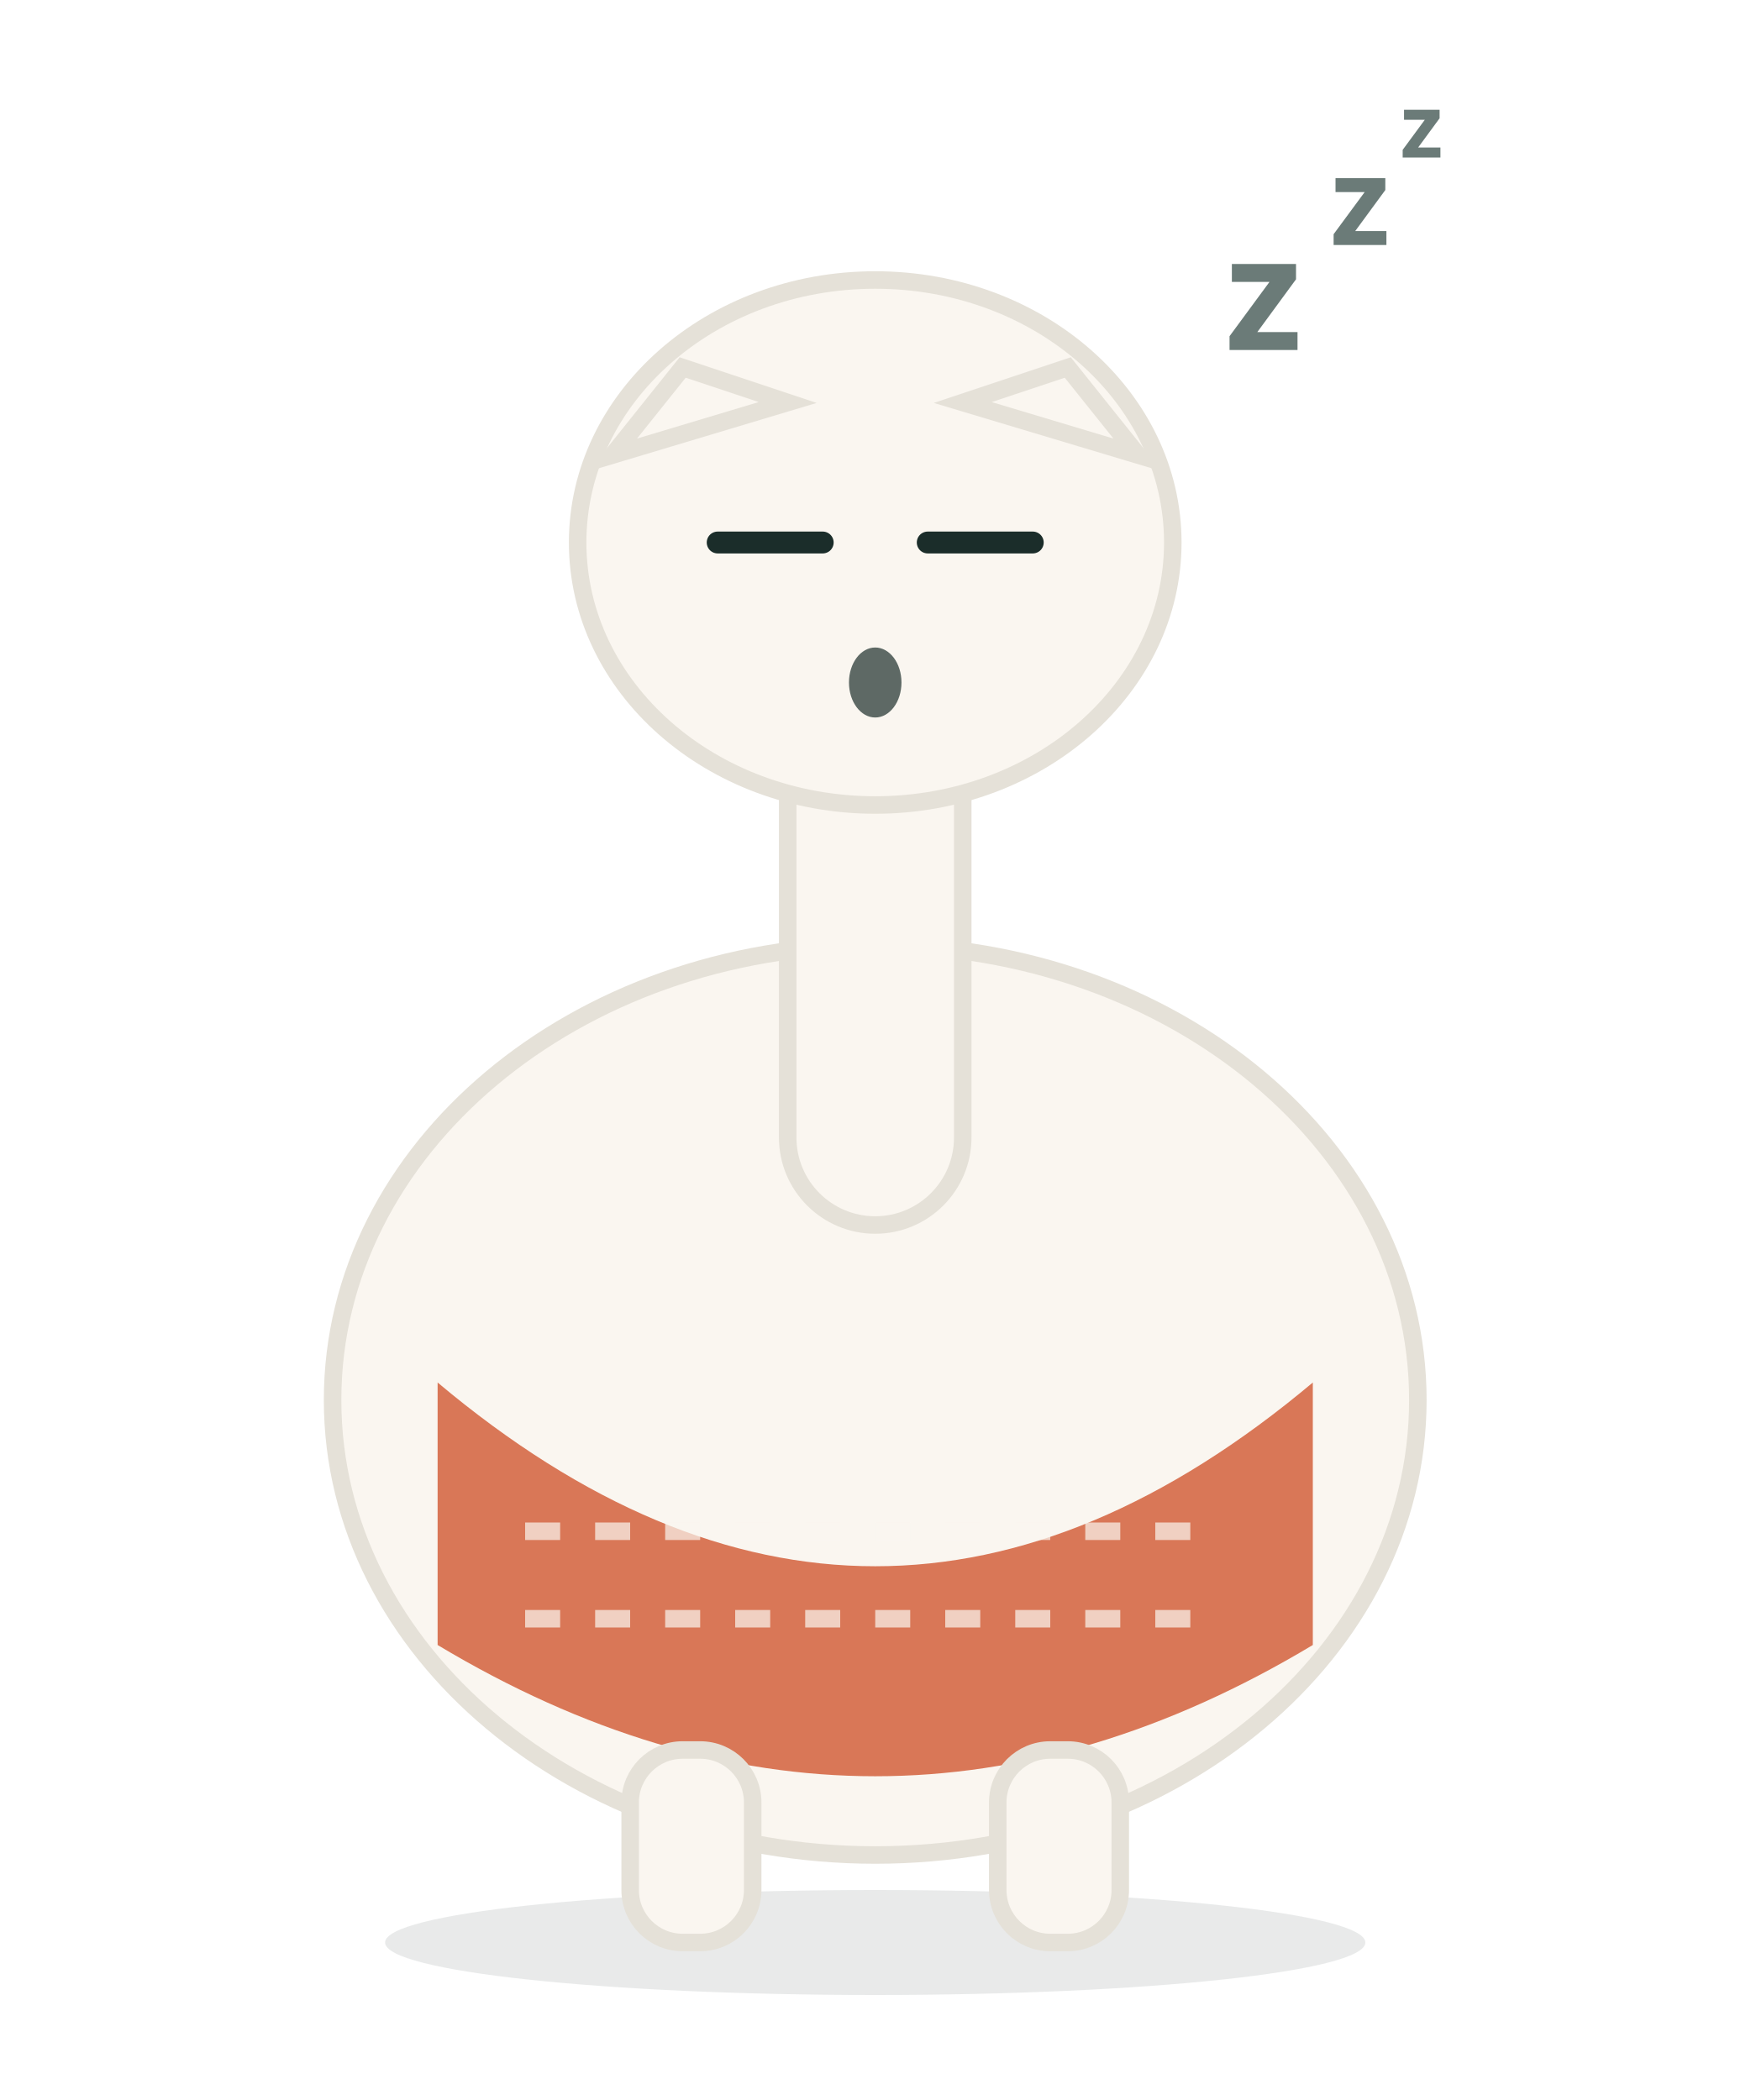
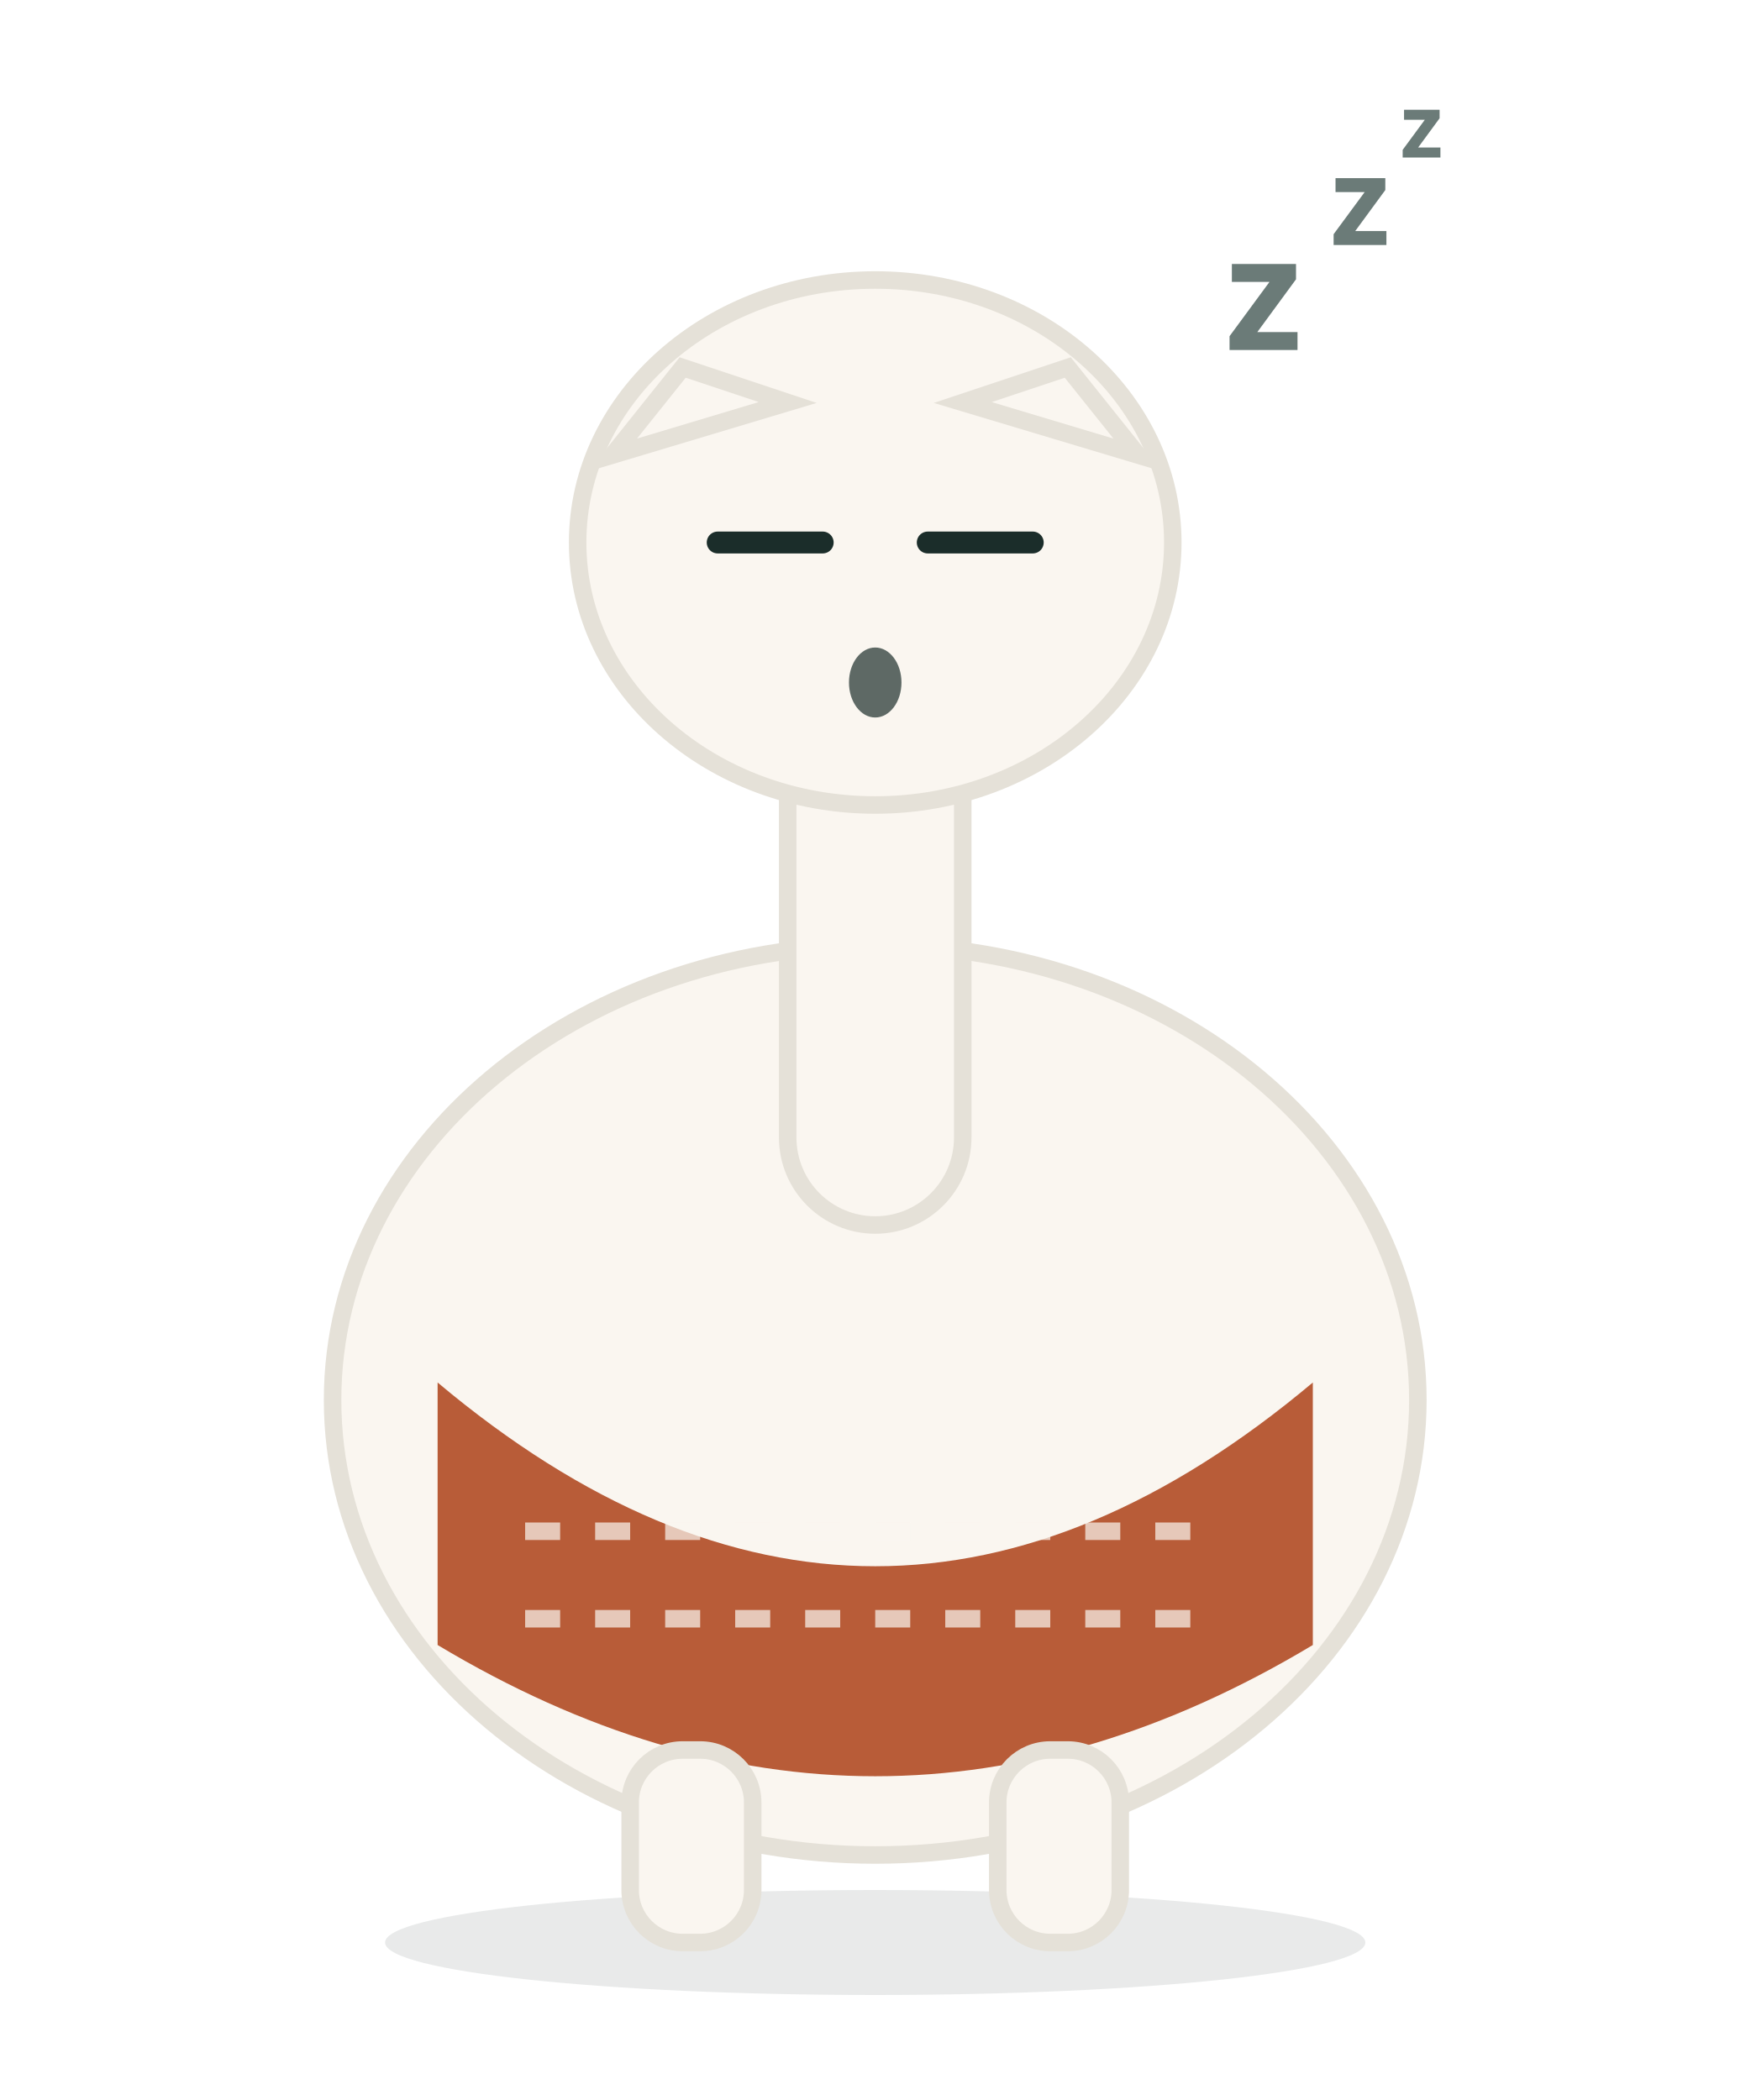
<svg xmlns="http://www.w3.org/2000/svg" viewBox="0 0 200 240" width="200" height="240" aria-label="Yapi sleepy (placeholder)">
  <ellipse cx="100" cy="222" rx="56" ry="6" fill="#1B2D2A" opacity="0.10" />
  <ellipse cx="100" cy="160" rx="62" ry="52" fill="#FAF6F0" stroke="#E5E1D8" stroke-width="2" />
-   <path d="M 50 158 Q 100 200 150 158 L 150 188 Q 100 218 50 188 Z" fill="#D97757" />
+   <path d="M 50 158 Q 100 200 150 158 L 150 188 Q 100 218 50 188 Z" fill="#B85C38" />
  <path d="M 60 175 h 80 M 60 185 h 80" stroke="#FAF6F0" stroke-width="2" stroke-dasharray="4 4" opacity="0.7" />
  <rect x="72" y="200" width="14" height="22" rx="6" fill="#FAF6F0" stroke="#E5E1D8" stroke-width="2" />
  <rect x="114" y="200" width="14" height="22" rx="6" fill="#FAF6F0" stroke="#E5E1D8" stroke-width="2" />
  <rect x="90" y="80" width="20" height="60" rx="10" fill="#FAF6F0" stroke="#E5E1D8" stroke-width="2" />
  <ellipse cx="100" cy="62" rx="34" ry="30" fill="#FAF6F0" stroke="#E5E1D8" stroke-width="2" />
  <path d="M 78 42 L 70 52 L 90 46 Z" fill="#FAF6F0" stroke="#E5E1D8" stroke-width="2" />
  <path d="M 122 42 L 130 52 L 110 46 Z" fill="#FAF6F0" stroke="#E5E1D8" stroke-width="2" />
  <path d="M 82 62 L 94 62" stroke="#1B2D2A" stroke-width="2.5" stroke-linecap="round" />
  <path d="M 106 62 L 118 62" stroke="#1B2D2A" stroke-width="2.5" stroke-linecap="round" />
  <ellipse cx="100" cy="78" rx="3" ry="4" fill="#1B2D2A" opacity="0.7" />
  <text x="140" y="40" font-family="Poppins, sans-serif" font-size="18" font-weight="700" fill="#6B7B78">z</text>
  <text x="152" y="28" font-family="Poppins, sans-serif" font-size="14" font-weight="700" fill="#6B7B78">z</text>
  <text x="160" y="18" font-family="Poppins, sans-serif" font-size="10" font-weight="700" fill="#6B7B78">z</text>
</svg>
